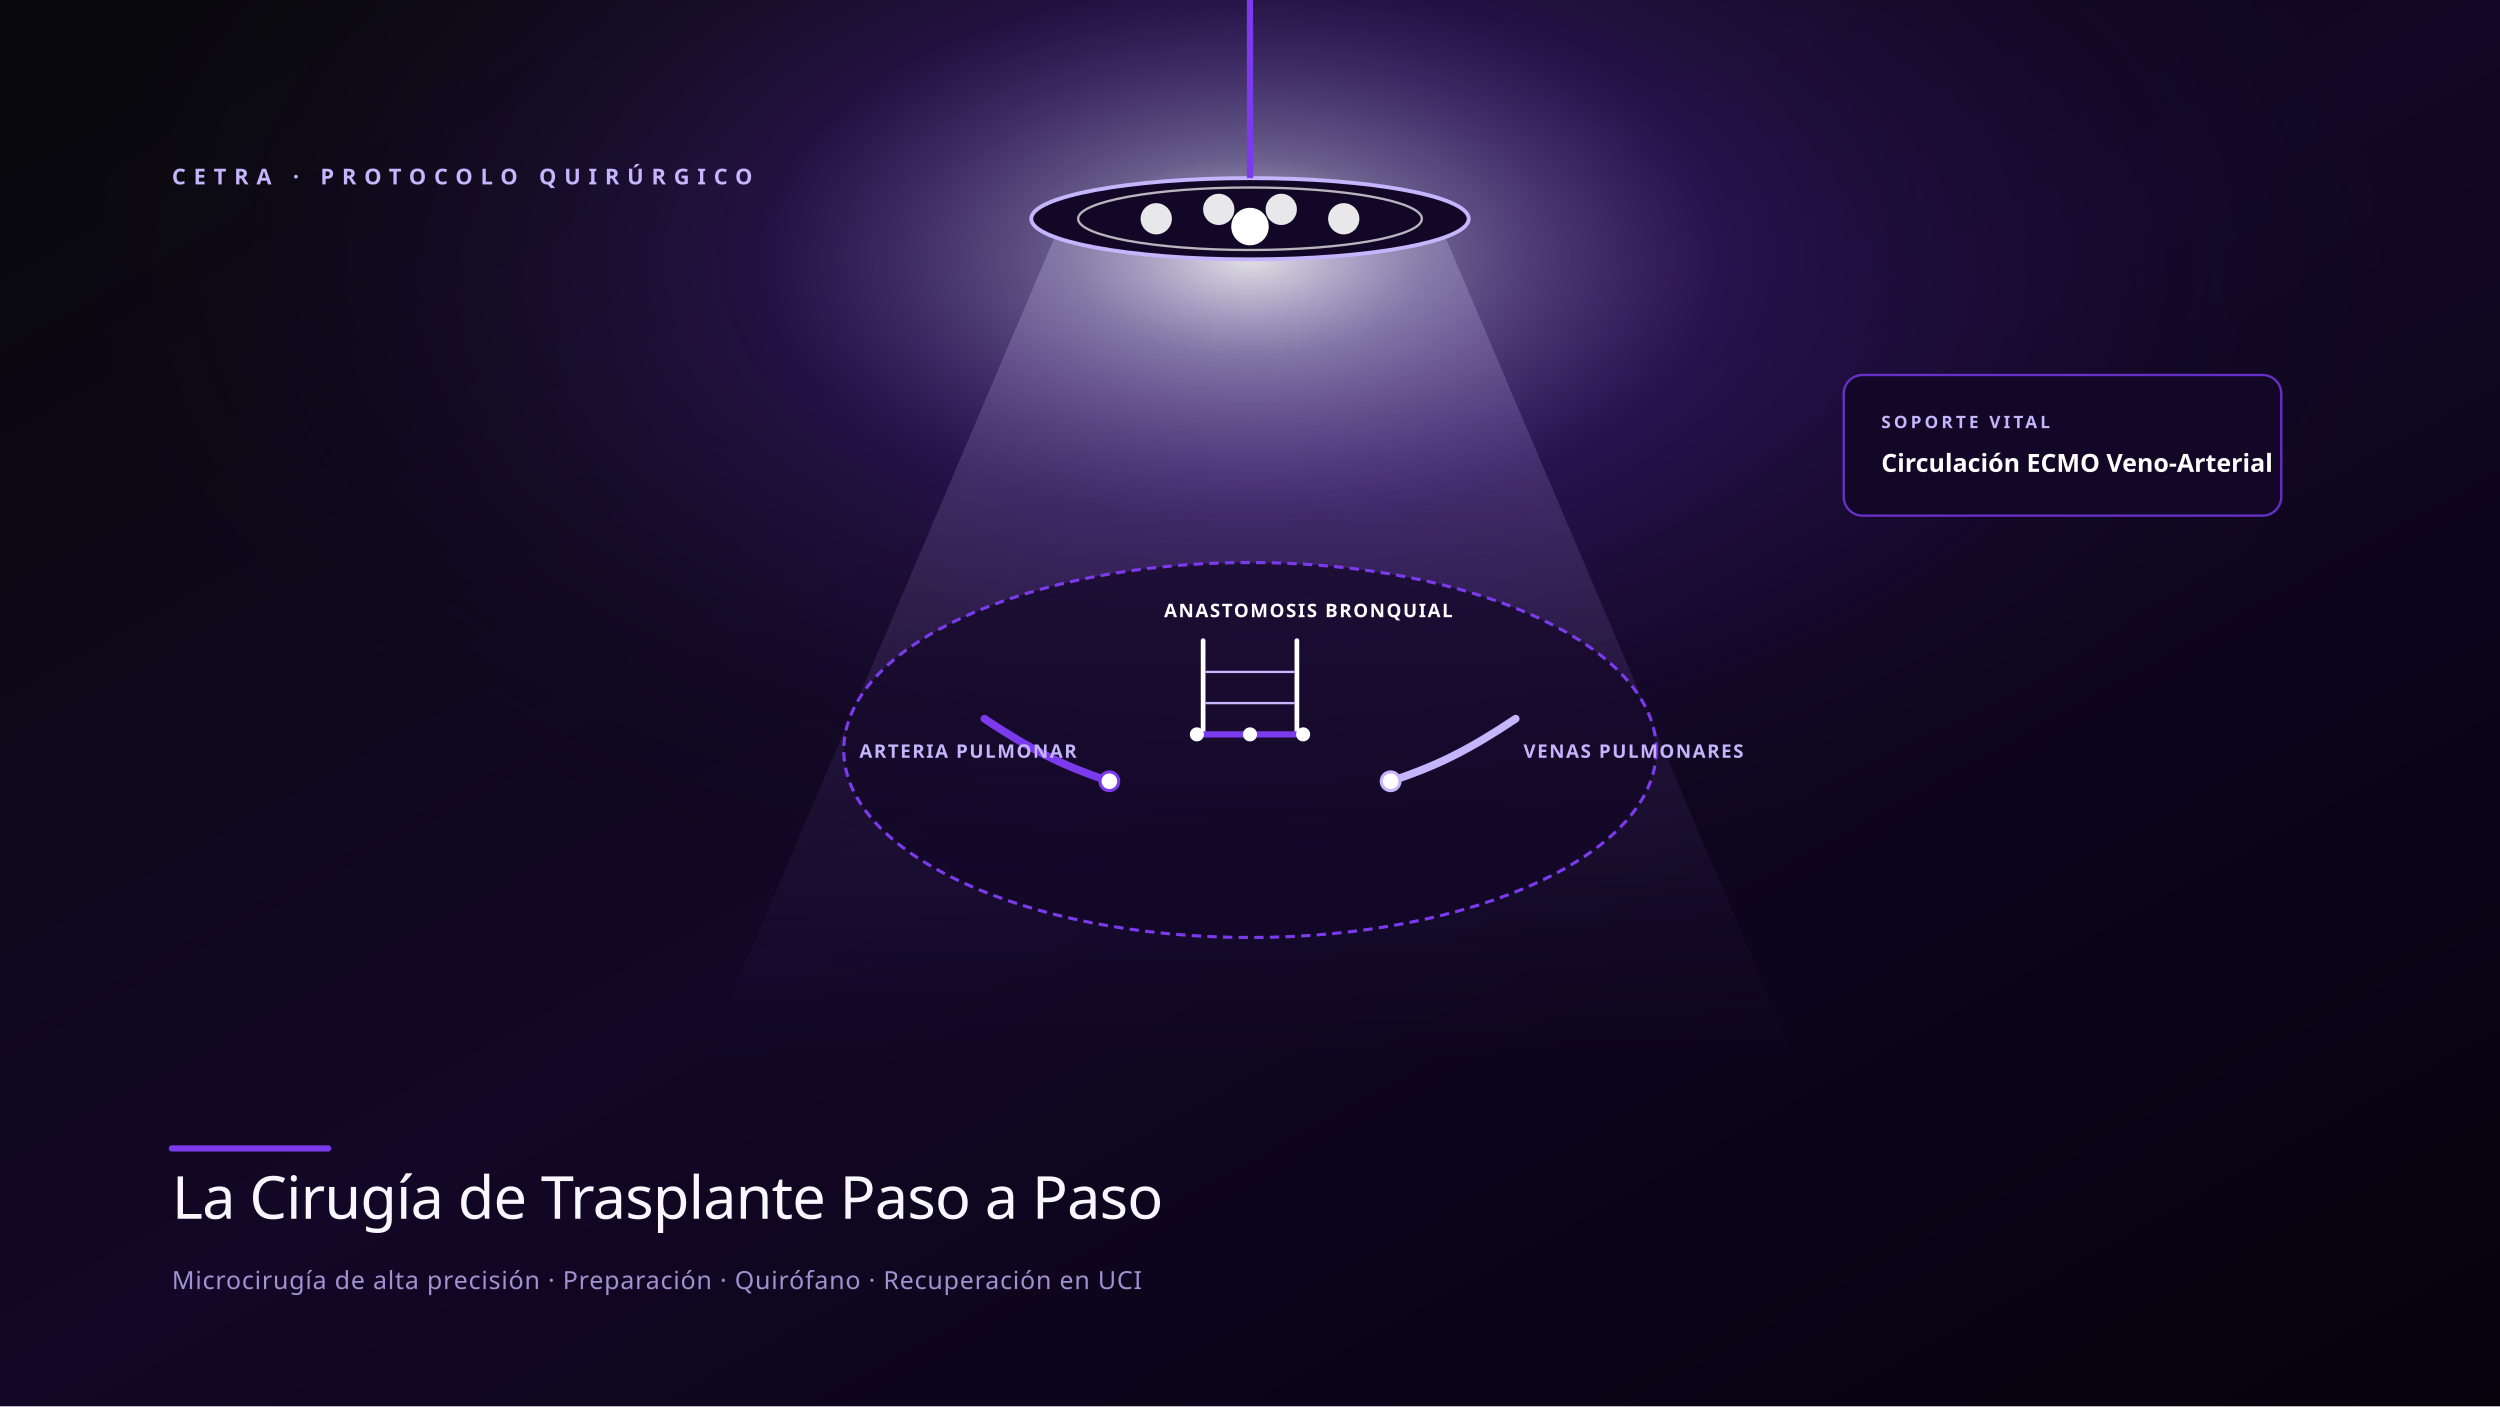
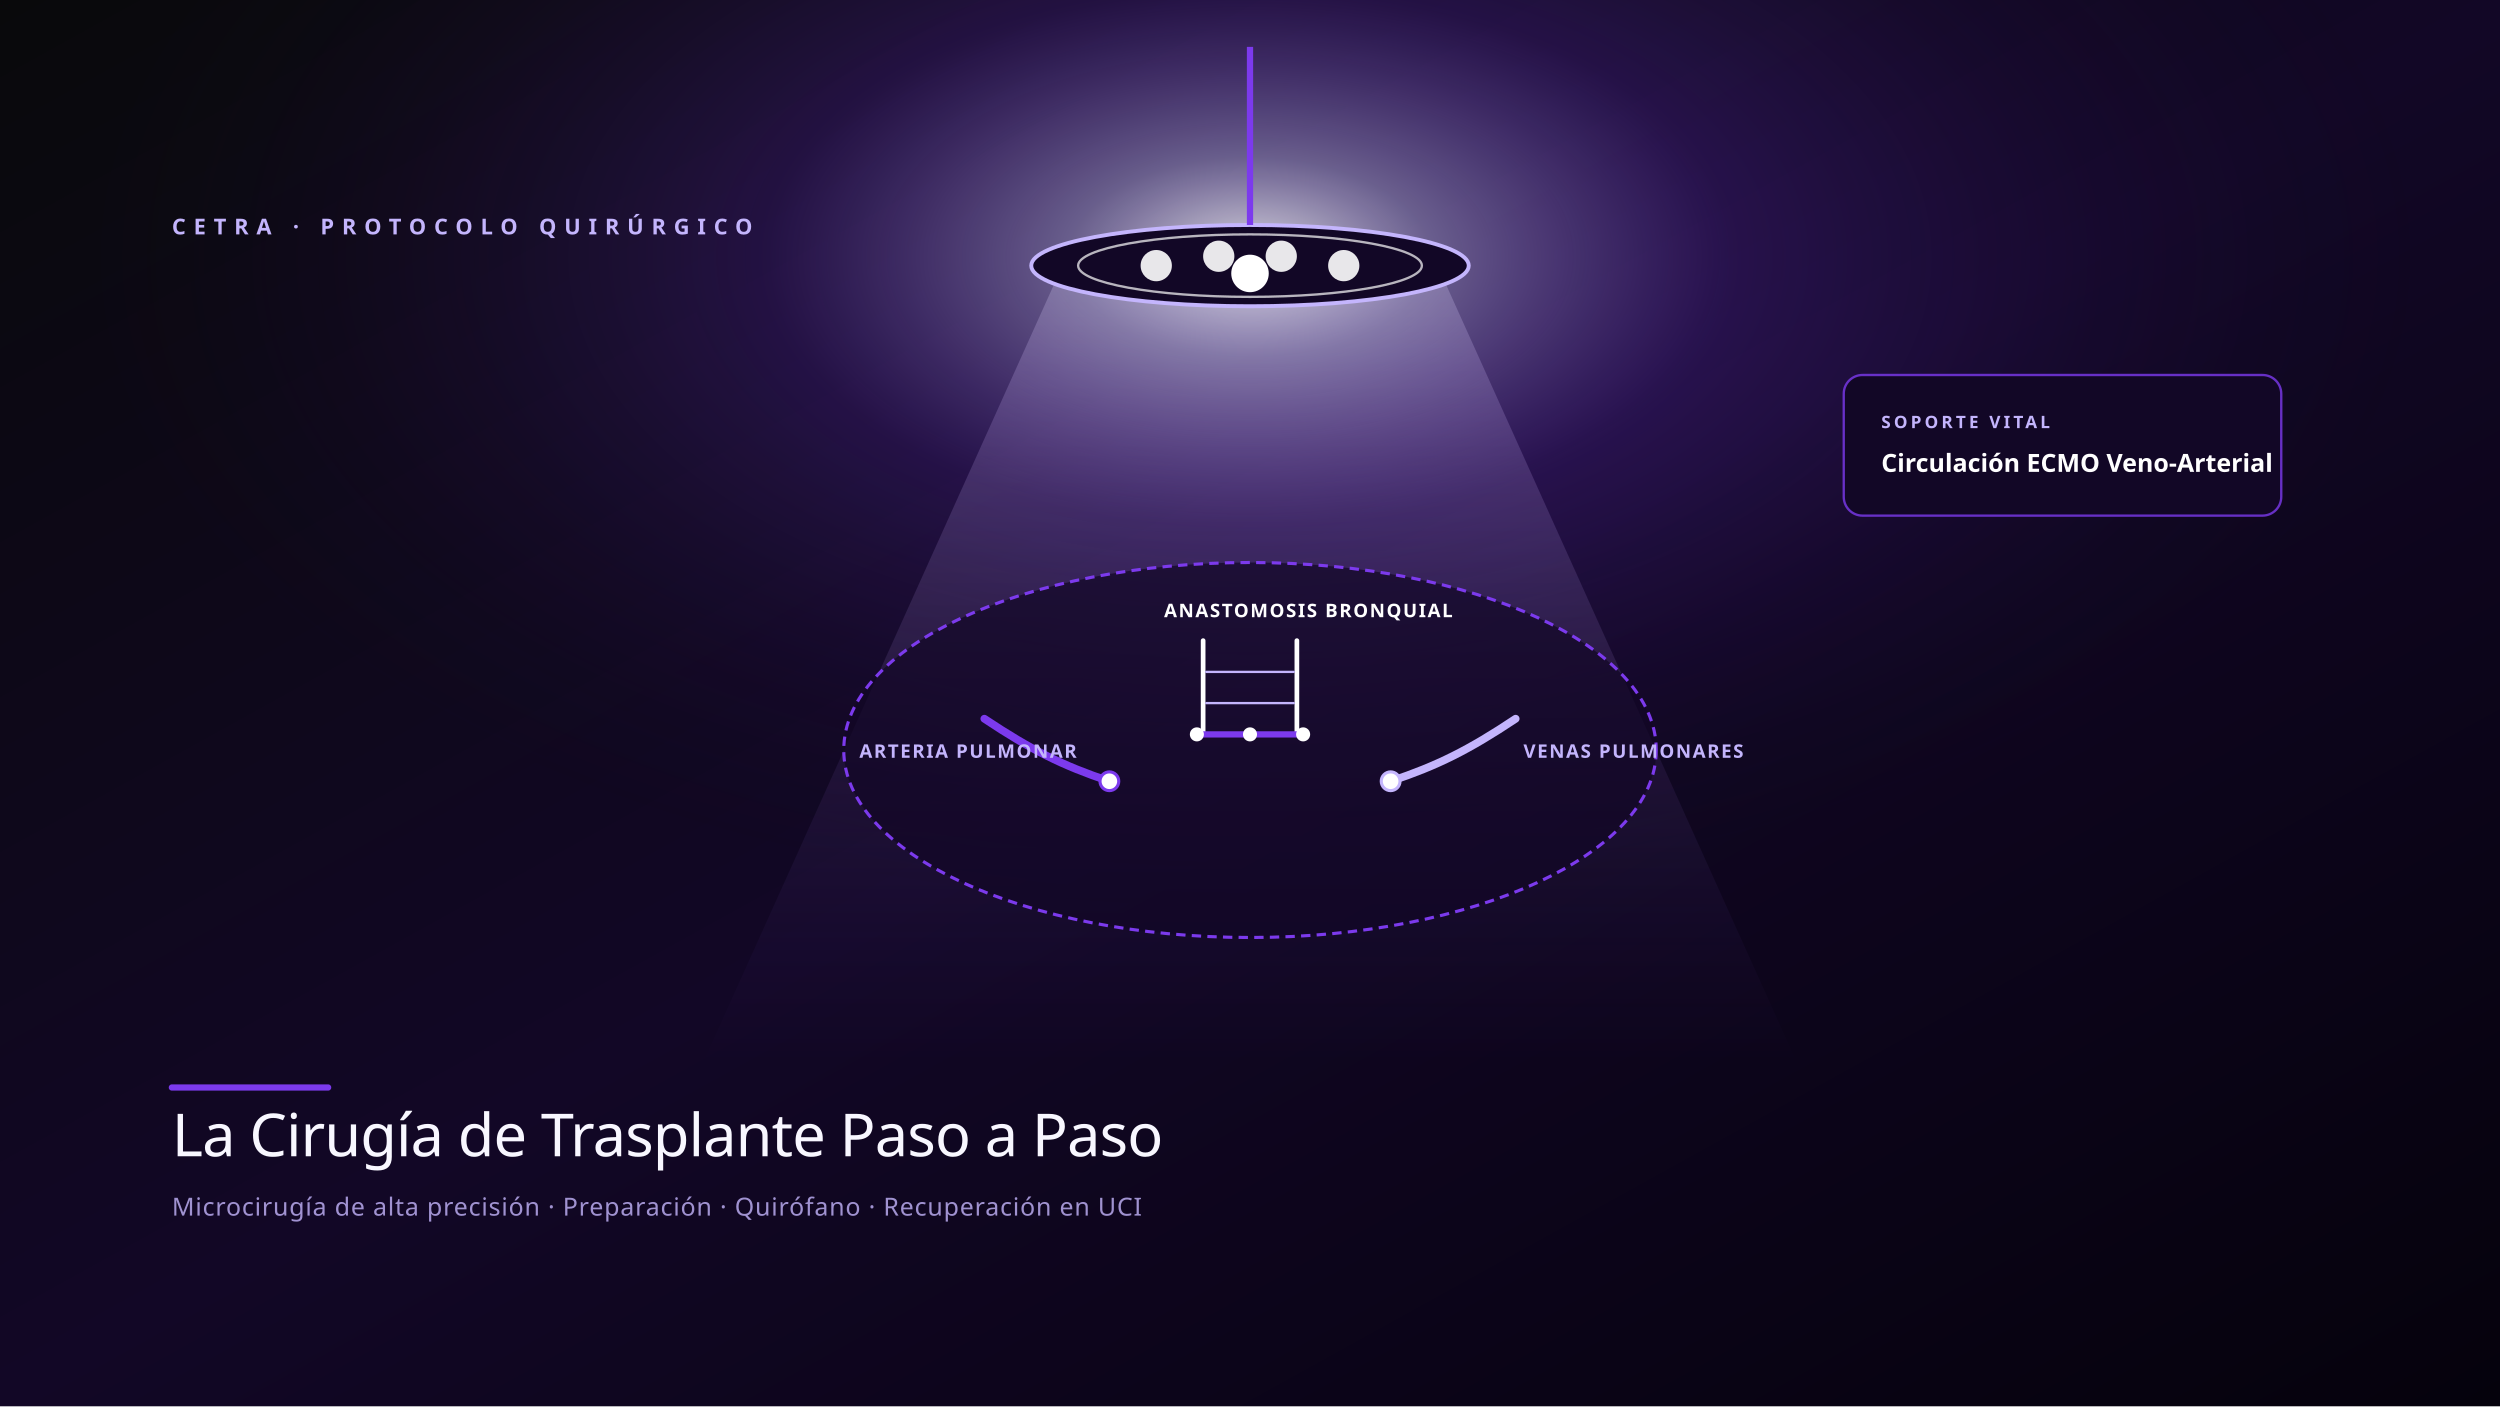
<svg xmlns="http://www.w3.org/2000/svg" viewBox="0 0 1600 900" role="img" aria-labelledby="title desc">
  <defs>
    <linearGradient id="surgBg" x1="0" y1="0" x2="1" y2="1">
      <stop offset="0%" stop-color="#09090B" />
      <stop offset="50%" stop-color="#120726" />
      <stop offset="100%" stop-color="#05020c" />
    </linearGradient>
    <radialGradient id="lampGlow" cx="50%" cy="18%" r="48%">
      <stop offset="0%" stop-color="#FFFFFF" stop-opacity="0.85" />
      <stop offset="15%" stop-color="#c4b5fd" stop-opacity="0.5" />
      <stop offset="40%" stop-color="#7C3AED" stop-opacity="0.2" />
      <stop offset="100%" stop-color="#09090B" stop-opacity="0" />
    </radialGradient>
    <linearGradient id="surgicalBeam" x1="0" y1="0" x2="0" y2="1">
      <stop offset="0%" stop-color="#FFFFFF" stop-opacity="0.25" />
      <stop offset="100%" stop-color="#7C3AED" stop-opacity="0" />
    </linearGradient>
  </defs>
  <rect width="1600" height="900" fill="url(#surgBg)" />
-   <path d="M 680,140 L 920,140 L 1150,680 L 450,680 Z" fill="url(#surgicalBeam)" />
+   <path d="M 680,170 L 920,170 L 1150,680 L 450,680 Z" fill="url(#surgicalBeam)" />
  <rect width="1600" height="900" fill="url(#lampGlow)" />
-   <g transform="translate(800, 140)">
+   <g transform="translate(800, 170)">
    <ellipse cx="0" cy="0" rx="140" ry="26" fill="#120726" stroke="#c4b5fd" stroke-width="2.5" />
    <ellipse cx="0" cy="0" rx="110" ry="20" fill="none" stroke="#FFFFFF" stroke-width="1.5" stroke-opacity="0.7" />
    <circle cx="-60" cy="0" r="10" fill="#FFFFFF" opacity="0.9" />
    <circle cx="-20" cy="-6" r="10" fill="#FFFFFF" opacity="0.9" />
    <circle cx="20" cy="-6" r="10" fill="#FFFFFF" opacity="0.9" />
    <circle cx="60" cy="0" r="10" fill="#FFFFFF" opacity="0.9" />
    <circle cx="0" cy="5" r="12" fill="#FFFFFF" />
    <line x1="0" y1="-26" x2="0" y2="-140" stroke="#7C3AED" stroke-width="4" />
  </g>
  <g transform="translate(800, 480)">
    <ellipse cx="0" cy="0" rx="260" ry="120" fill="#120726" fill-opacity="0.7" stroke="#7C3AED" stroke-width="2" stroke-dasharray="6 4" />
    <g stroke="#FFFFFF" stroke-width="3" stroke-linecap="round">
      <line x1="-30" y1="-70" x2="-30" y2="-10" />
      <line x1="30" y1="-70" x2="30" y2="-10" />
      <line x1="-28" y1="-50" x2="28" y2="-50" stroke="#c4b5fd" stroke-width="1.5" />
      <line x1="-28" y1="-30" x2="28" y2="-30" stroke="#c4b5fd" stroke-width="1.5" />
      <line x1="-34" y1="-10" x2="34" y2="-10" stroke="#7C3AED" stroke-width="4" />
      <circle cx="-34" cy="-10" r="3" fill="#FFFFFF" />
      <circle cx="0" cy="-10" r="3" fill="#FFFFFF" />
      <circle cx="34" cy="-10" r="3" fill="#FFFFFF" />
    </g>
    <g transform="translate(-130, 20)">
      <path d="M -40,-40 C -10,-20 10,-10 40,0" fill="none" stroke="#7C3AED" stroke-width="5" stroke-linecap="round" />
      <circle cx="40" cy="0" r="6" fill="#FFFFFF" stroke="#7C3AED" stroke-width="2" />
      <text x="-120" y="-15" fill="#c4b5fd" font-family="'DM Sans', system-ui, sans-serif" font-size="12" font-weight="600" letter-spacing="1">ARTERIA PULMONAR</text>
    </g>
    <g transform="translate(130, 20)">
      <path d="M 40,-40 C 10,-20 -10,-10 -40,0" fill="none" stroke="#c4b5fd" stroke-width="5" stroke-linecap="round" />
      <circle cx="-40" cy="0" r="6" fill="#FFFFFF" stroke="#c4b5fd" stroke-width="2" />
      <text x="45" y="-15" fill="#c4b5fd" font-family="'DM Sans', system-ui, sans-serif" font-size="12" font-weight="600" letter-spacing="1">VENAS PULMONARES</text>
    </g>
    <text x="-55" y="-85" fill="#FFFFFF" font-family="'DM Sans', system-ui, sans-serif" font-size="12" font-weight="600" letter-spacing="1">ANASTOMOSIS BRONQUIAL</text>
  </g>
  <g transform="translate(1180, 240)">
    <rect width="280" height="90" rx="12" fill="#120726" stroke="#7C3AED" stroke-width="1.5" stroke-opacity="0.8" />
    <text x="24" y="34" fill="#c4b5fd" font-family="'DM Sans', system-ui, sans-serif" font-size="11" font-weight="700" letter-spacing="2">SOPORTE VITAL</text>
    <text x="24" y="62" fill="#FFFFFF" font-family="'DM Sans', system-ui, sans-serif" font-size="16" font-weight="600">Circulación ECMO Veno-Arterial</text>
  </g>
  <g fill="#f8f7ff" font-family="'DM Sans', system-ui, sans-serif">
-     <text x="110" y="118" font-size="14" font-weight="700" letter-spacing="5" fill="#c4b5fd">
+     <text x="110" y="150" font-size="14" font-weight="700" letter-spacing="5" fill="#c4b5fd">
      CETRA · PROTOCOLO QUIRÚRGICO
    </text>
-     <text x="110" y="780" font-size="38" font-weight="300" letter-spacing="-0.5">
+     <text x="110" y="740" font-size="38" font-weight="300" letter-spacing="-0.5">
      La Cirugía de Trasplante Paso a Paso
    </text>
-     <text x="110" y="825" font-size="16" font-weight="400" fill="#c4b5fd" opacity="0.8" letter-spacing="0.5">
+     <text x="110" y="778" font-size="16" font-weight="400" fill="#c4b5fd" opacity="0.8" letter-spacing="0.5">
      Microcirugía de alta precisión · Preparación · Quirófano · Recuperación en UCI
    </text>
  </g>
-   <line x1="110" y1="735" x2="210" y2="735" stroke="#7C3AED" stroke-width="4" stroke-linecap="round" />
+   <line x1="110" y1="696" x2="210" y2="696" stroke="#7C3AED" stroke-width="4" stroke-linecap="round" />
</svg>
